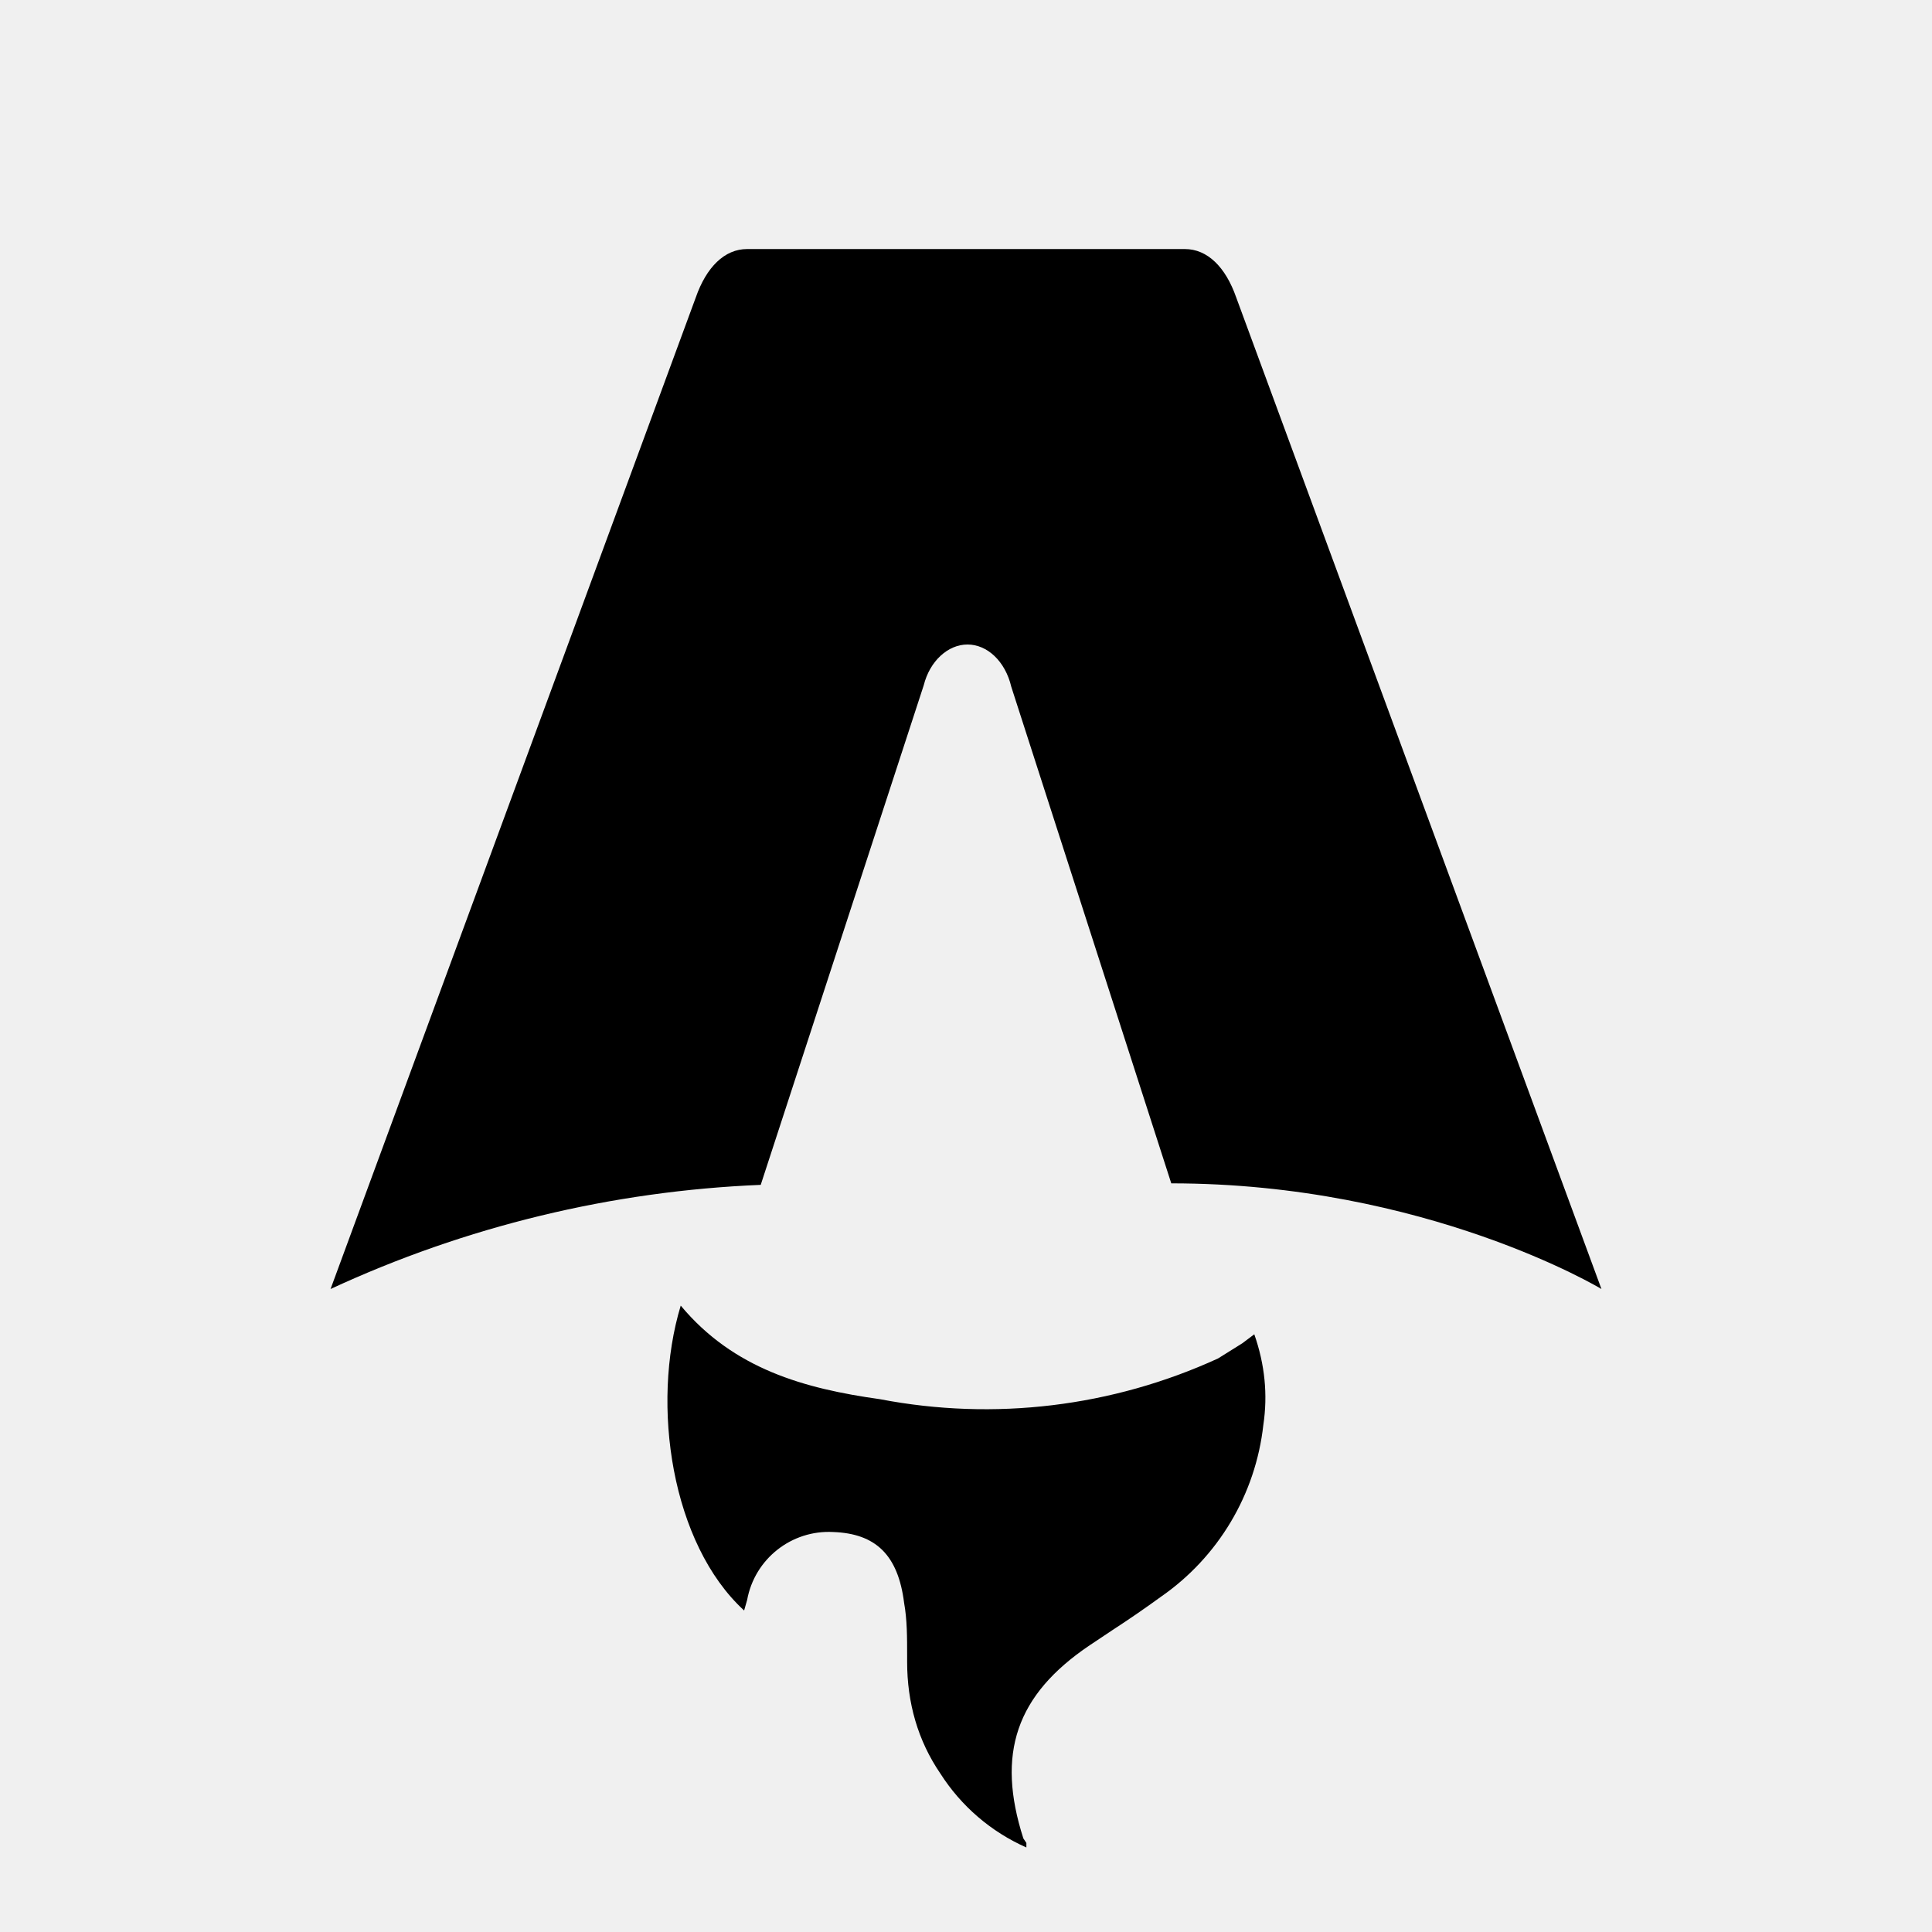
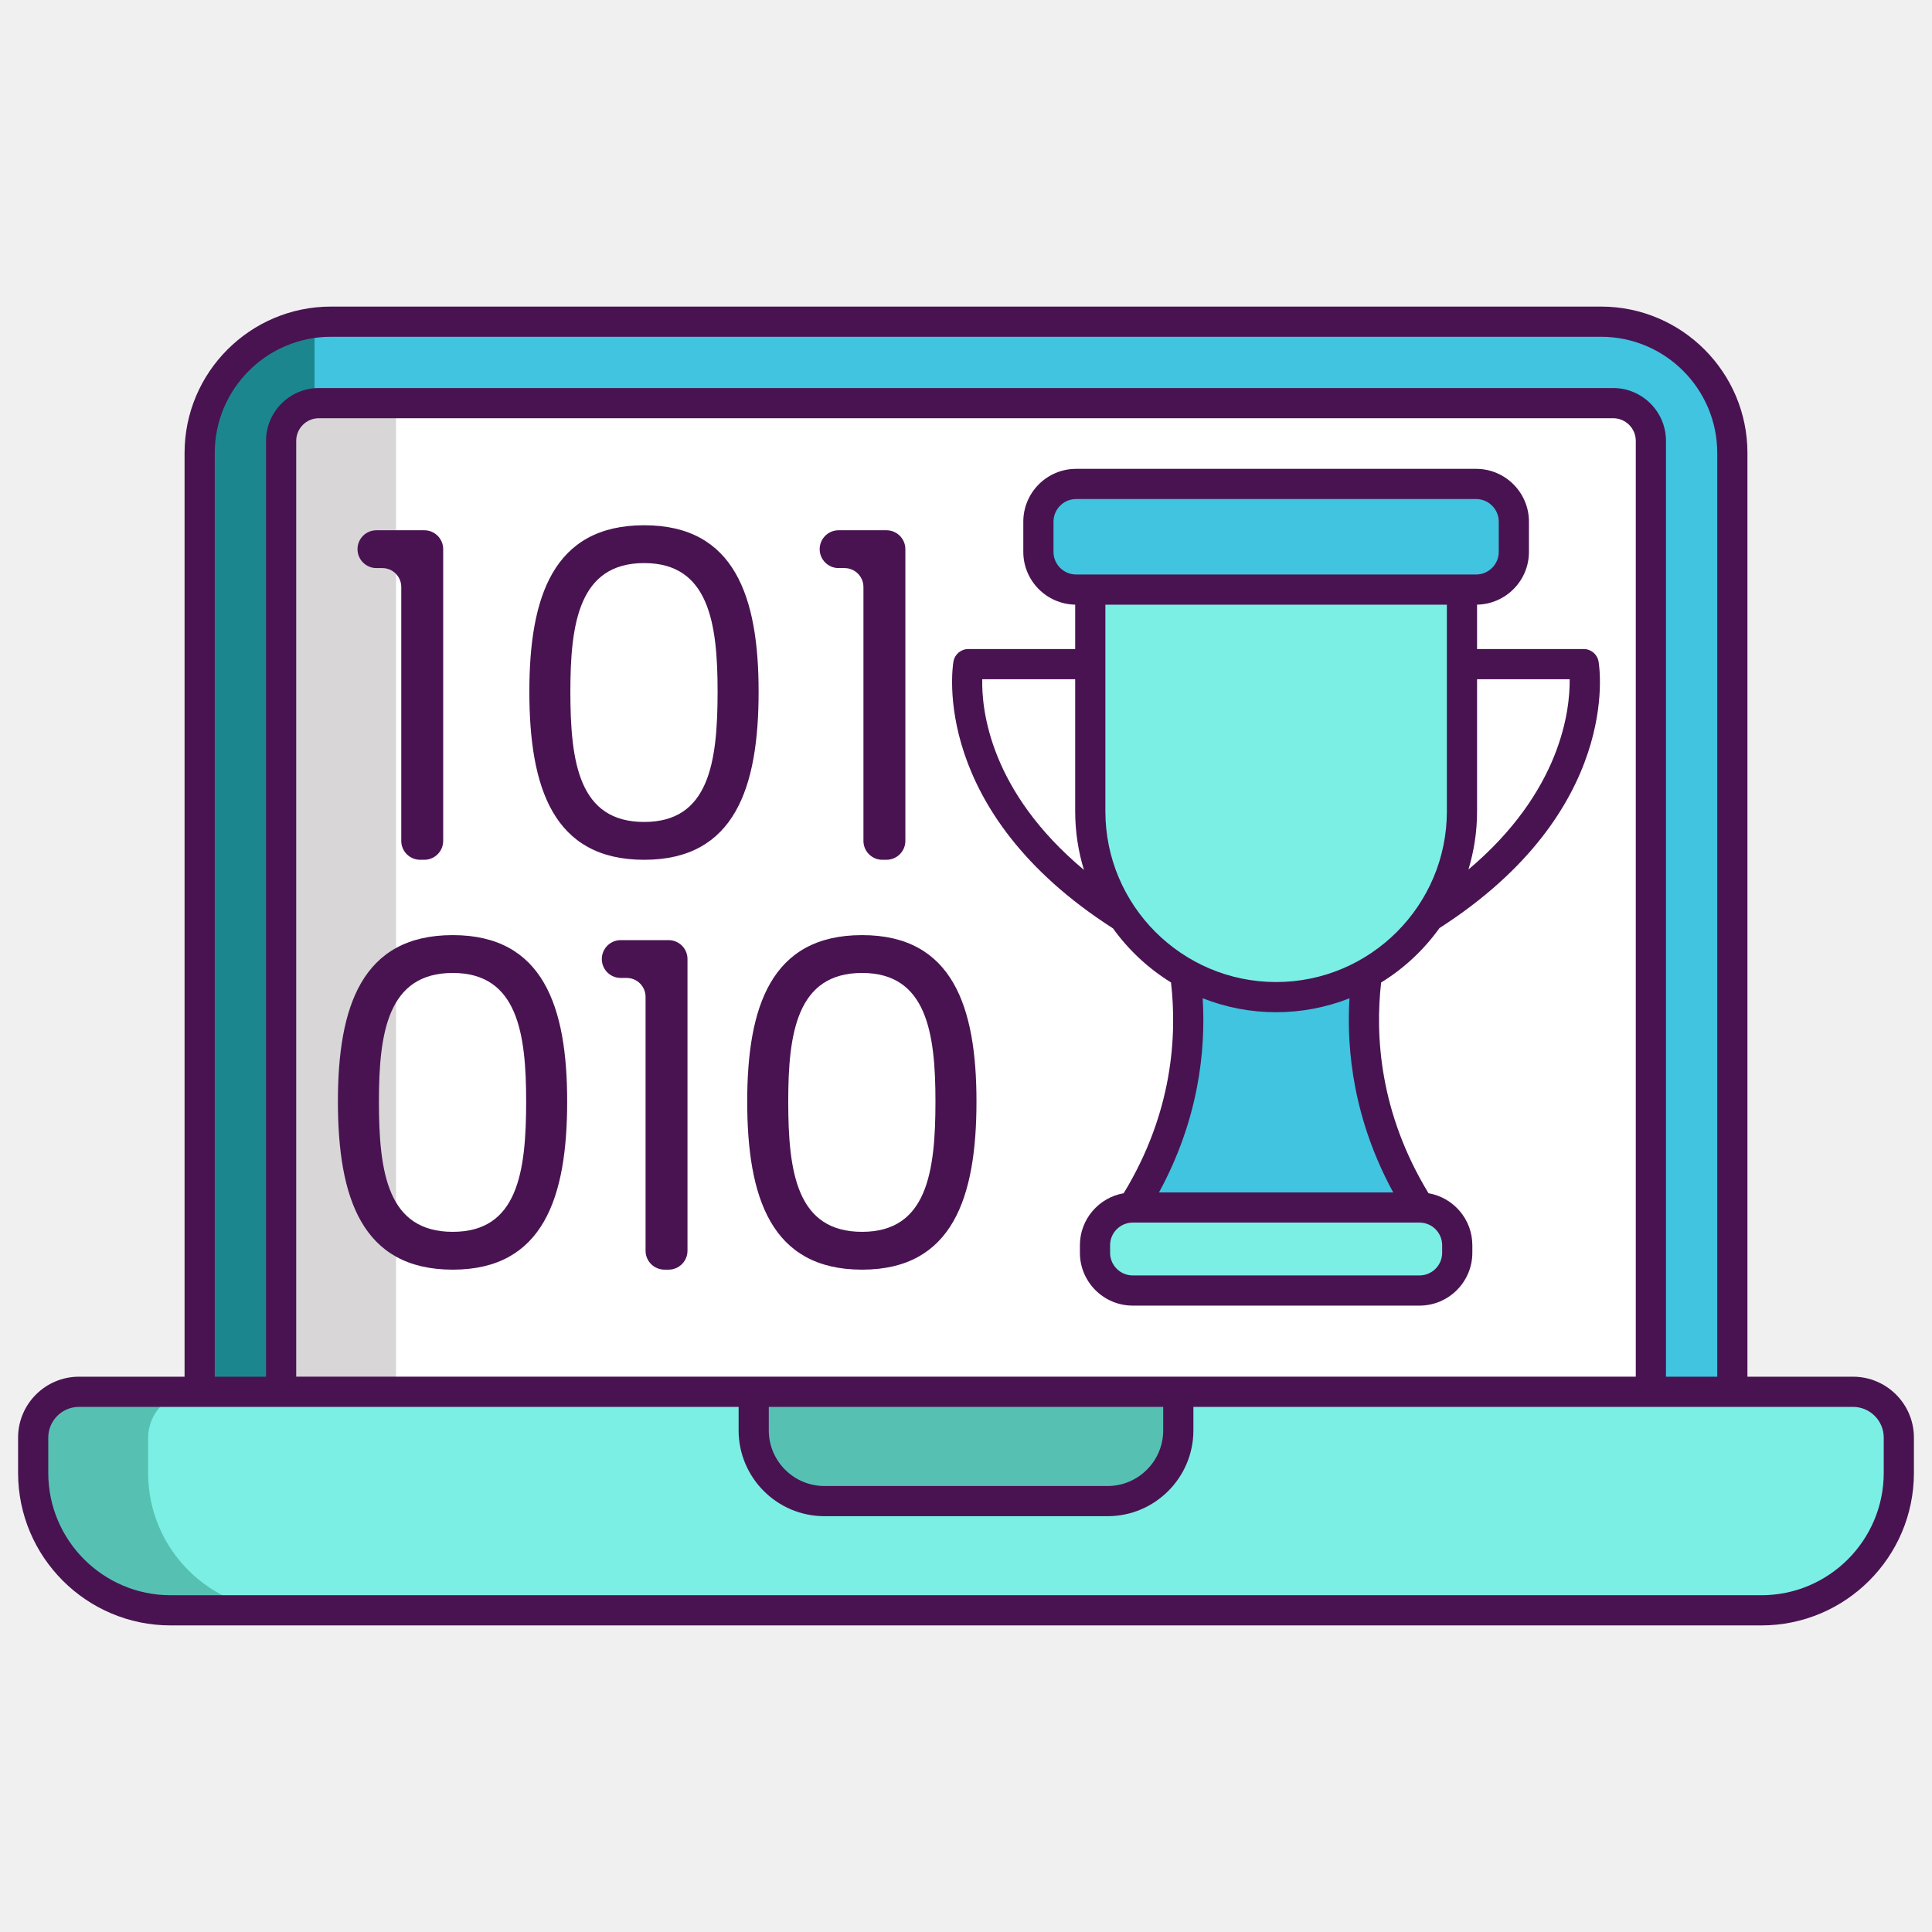
- <svg xmlns="http://www.w3.org/2000/svg" fill="none" viewBox="0 0 128 128">
-   <path d="M50.4 78.5a75.1 75.1 0 0 0-28.5 6.9l24.2-65.7c.7-2 1.9-3.2 3.4-3.2h29c1.5 0 2.7 1.2 3.4 3.2l24.2 65.7s-11.6-7-28.5-7L67 45.5c-.4-1.7-1.6-2.8-2.9-2.8-1.3 0-2.5 1.1-2.9 2.7L50.4 78.5Zm-1.1 28.2Zm-4.2-20.2c-2 6.6-.6 15.8 4.2 20.2a17.5 17.5 0 0 1 .2-.7 5.5 5.5 0 0 1 5.7-4.5c2.8.1 4.3 1.5 4.7 4.7.2 1.1.2 2.3.2 3.5v.4c0 2.7.7 5.2 2.2 7.4a13 13 0 0 0 5.7 4.9v-.3l-.2-.3c-1.8-5.6-.5-9.5 4.4-12.8l1.5-1a73 73 0 0 0 3.2-2.2 16 16 0 0 0 6.8-11.4c.3-2 .1-4-.6-6l-.8.6-1.6 1a37 37 0 0 1-22.4 2.7c-5-.7-9.7-2-13.2-6.2Z" />
-   <style>
-         path { fill: #000; }
-         @media (prefers-color-scheme: dark) {
-             path { fill: #FFF; }
-         }
-     </style>
+ <svg xmlns="http://www.w3.org/2000/svg" x="0px" y="0px" viewBox="0 0 256 256" style="enable-background:new 0 0 256 256;" xml:space="preserve">
+   <style type="text/css">
+ 	.st0{fill:#D73735;}
+ 	.st1{fill:#F85252;}
+ 	.st2{fill:#EDAF85;}
+ 	.st3{fill:#F7C09A;}
+ 	.st4{fill:#D8D6D7;}
+ 	.st5{fill:#FFFFFF;}
+ 	.st6{fill:#1C868E;}
+ 	.st7{fill:#40C4DF;}
+ 	.st8{fill:#491352;}
+ 	.st9{fill:#56C1B3;}
+ 	.st10{fill:#7BEFE4;}
+ </style>
+   <g>
+     <path class="st6" d="M229.539,60.048v124.4H26.459v-124.4c0-8.87,6.64-16.2,15.23-17.26c0.71-0.09,1.44-0.14,2.17-0.14h168.28   C221.749,42.648,229.539,50.438,229.539,60.048z" />
+     <path class="st7" d="M229.539,60.048v124.4H41.689V42.788c0.71-0.09,1.44-0.14,2.17-0.14h168.28   C221.749,42.648,229.539,50.438,229.539,60.048z" />
+     <path class="st9" d="M251.599,190.518v4.67c0,10.06-8.15,18.22-18.21,18.22H22.609c-10.06,0-18.21-8.16-18.21-18.22v-4.67   c0-3.35,2.72-6.07,6.07-6.07h235.06C248.879,184.448,251.599,187.168,251.599,190.518z" />
+     <path class="st10" d="M251.599,190.518v4.67c0,10.06-8.15,18.22-18.21,18.22H37.839c-10.06,0-18.21-8.16-18.21-18.22v-4.67   c0-3.35,2.72-6.07,6.07-6.07h219.83C248.879,184.448,251.599,187.168,251.599,190.518z" />
+     <path class="st4" d="M218.749,58.448v126h-181.5v-126c0-2.57,1.94-4.69,4.44-4.96c0.18-0.03,0.37-0.04,0.56-0.04h171.5   C216.509,53.448,218.749,55.688,218.749,58.448z" />
+     <path class="st5" d="M218.749,58.448v126H52.479v-131h161.27C216.509,53.448,218.749,55.688,218.749,58.448z" />
+     <path class="st7" d="M229.539,60.048v124.4h-10.79v-126c0-2.76-2.24-5-5-5h-171.5c-0.19,0-0.38,0.01-0.56,0.04v-10.7   c0.71-0.09,1.44-0.14,2.17-0.14h168.28C221.749,42.648,229.539,50.438,229.539,60.048z" />
+     <path class="st9" d="M156.328,184.574v5.111c0,5.172-4.201,9.373-9.373,9.373h-37.515c-5.172,0-9.373-4.201-9.373-9.373v-5.111   H156.328z" />
+     <path class="st10" d="M188.093,171h-38c-2.761,0-5-2.239-5-5v-1c0-2.761,2.239-5,5-5h38c2.761,0,5,2.239,5,5v1   C193.093,168.761,190.855,171,188.093,171z" />
+     <path class="st7" d="M157.03,128.96c1.1,8,0.53,19.31-6.94,31.04h38c-7.46-11.73-8.04-23.03-6.95-31.03L157.03,128.96z" />
+     <path class="st7" d="M195.593,78.125h-53c-2.761,0-5-2.239-5-5v-4c0-2.761,2.239-5,5-5h53c2.761,0,5,2.239,5,5v4   C200.593,75.886,198.355,78.125,195.593,78.125z" />
+     <path class="st10" d="M169.093,132.125L169.093,132.125c-13.6,0-24.625-11.025-24.625-24.625V78.125h49.25V107.5   C193.718,121.1,182.693,132.125,169.093,132.125z" />
+     <g>
+       <path class="st8" d="M49.879,75.274h0.785c1.384,0,2.506,1.122,2.506,2.506v33.64c0,1.384,1.122,2.506,2.506,2.506h0.543    c1.384,0,2.506-1.122,2.506-2.506V72.768c0-1.384-1.122-2.506-2.506-2.506h-6.341c-1.384,0-2.506,1.122-2.506,2.506    S48.494,75.274,49.879,75.274z" />
+       <path class="st8" d="M85.361,69.598c-12.079,0-15.219,9.542-15.219,22.044c0,12.683,3.14,22.285,15.219,22.285    c12.019,0,15.159-9.603,15.159-22.285C100.519,79.14,97.379,69.598,85.361,69.598z M85.361,108.914    c-8.636,0-9.784-7.852-9.784-17.272c0-9.06,1.147-17.031,9.784-17.031c8.576,0,9.724,7.972,9.724,17.031    C95.084,101.063,93.936,108.914,85.361,108.914z" />
+       <path class="st8" d="M111.119,75.274h0.785c1.384,0,2.506,1.122,2.506,2.506v33.64c0,1.384,1.122,2.506,2.506,2.506h0.543    c1.384,0,2.506-1.122,2.506-2.506V72.768c0-1.384-1.122-2.506-2.506-2.506h-6.341c-1.384,0-2.506,1.122-2.506,2.506    S109.735,75.274,111.119,75.274z" />
+       <path class="st8" d="M59.994,123.907c-12.079,0-15.219,9.542-15.219,22.044c0,12.683,3.14,22.285,15.219,22.285    c12.019,0,15.159-9.603,15.159-22.285C75.153,133.449,72.013,123.907,59.994,123.907z M59.994,163.224    c-8.636,0-9.784-7.852-9.784-17.272c0-9.06,1.147-17.031,9.784-17.031c8.576,0,9.724,7.972,9.724,17.031    C69.718,155.372,68.57,163.224,59.994,163.224z" />
+       <path class="st8" d="M88.591,124.571H82.25c-1.384,0-2.506,1.122-2.506,2.506s1.122,2.506,2.506,2.506h0.785    c1.384,0,2.506,1.122,2.506,2.506v33.64c0,1.384,1.122,2.506,2.506,2.506h0.543c1.384,0,2.506-1.122,2.506-2.506v-38.652    C91.098,125.693,89.976,124.571,88.591,124.571z" />
+       <path class="st8" d="M114.229,123.907c-12.079,0-15.219,9.542-15.219,22.044c0,12.683,3.14,22.285,15.219,22.285    c12.019,0,15.159-9.603,15.159-22.285C129.388,133.449,126.248,123.907,114.229,123.907z M114.229,163.224    c-8.636,0-9.784-7.852-9.784-17.272c0-9.06,1.148-17.031,9.784-17.031c8.576,0,9.724,7.972,9.724,17.031    C123.953,155.372,122.805,163.224,114.229,163.224z" />
+       <path class="st8" d="M245.534,182.42h-13.989V60.024c0-10.697-8.703-19.4-19.399-19.4H43.855c-10.697,0-19.399,8.703-19.399,19.4    V182.42H10.466c-4.45,0-8.07,3.62-8.07,8.07v4.675c0,11.145,9.066,20.211,20.211,20.211h210.786    c11.145,0,20.211-9.066,20.211-20.211v-4.675C253.604,186.04,249.984,182.42,245.534,182.42z M28.456,60.024    c0-8.492,6.908-15.4,15.399-15.4h168.29c8.491,0,15.399,6.908,15.399,15.4V182.42h-6.794V58.417c0-3.859-3.14-7-7-7H42.25    c-3.86,0-7,3.141-7,7V182.42h-6.794V60.024z M39.25,182.417v-124c0-1.654,1.346-3,3-3h171.5c1.654,0,3,1.346,3,3v124H39.25z     M154.13,186.42v3.111c0,4.065-3.307,7.373-7.373,7.373h-37.515c-4.065,0-7.373-3.308-7.373-7.373v-3.111H154.13z     M249.604,195.165c0,8.938-7.272,16.211-16.211,16.211H22.607c-8.939,0-16.211-7.272-16.211-16.211v-4.675    c0-2.244,1.826-4.07,4.07-4.07c10.781,0,77.813,0,87.404,0v3.111c0,6.271,5.102,11.373,11.373,11.373h37.515    c6.271,0,11.373-5.102,11.373-11.373v-3.111c9.575,0,76.621,0,87.404,0c2.244,0,4.07,1.826,4.07,4.07V195.165z" />
+       <path class="st8" d="M209.848,86h-14.13v-5.881c3.802-0.068,6.875-3.176,6.875-6.994v-4c0-3.859-3.14-7-7-7h-53    c-3.86,0-7,3.141-7,7v4c0,3.817,3.073,6.926,6.875,6.994V86h-14.16c-0.974,0-1.806,0.701-1.971,1.661    c-0.138,0.806-3.089,19.831,21.138,35.352c2.062,2.865,4.675,5.308,7.688,7.165c0.813,7.042,0.235,17.258-6.27,27.932    c-3.289,0.572-5.8,3.44-5.8,6.89v1c0,3.859,3.14,7,7,7h38c3.86,0,7-3.141,7-7v-1c0-3.452-2.514-6.322-5.807-6.891    c-6.496-10.674-7.082-20.884-6.279-27.921c3.033-1.867,5.66-4.326,7.73-7.212c24.165-15.514,21.22-34.51,21.081-35.315    C211.654,86.701,210.822,86,209.848,86z M139.593,73.125v-4c0-1.654,1.346-3,3-3h53c1.654,0,3,1.346,3,3v4c0,1.654-1.346,3-3,3    c-10.17,0-42.786,0-53,0C140.939,76.125,139.593,74.779,139.593,73.125z M130.152,90h12.316v17.5c0,2.7,0.407,5.306,1.158,7.764    C131.159,104.842,130.062,94.063,130.152,90z M191.093,165v1c0,1.654-1.346,3-3,3h-38c-1.654,0-3-1.346-3-3v-1    c0-1.654,1.346-3,3-3h38C189.748,162,191.093,163.346,191.093,165z M184.608,158h-31.034c5.23-9.607,6.215-18.752,5.787-25.725    c6.255,2.466,13.195,2.467,19.452,0.005C178.393,139.249,179.382,148.392,184.608,158z M191.718,107.5    c0,12.476-10.149,22.625-22.625,22.625s-22.625-10.149-22.625-22.625V80.125h45.25V107.5z M194.575,115.214    c0.741-2.443,1.144-5.032,1.144-7.714V90h12.271C208.041,94.051,206.879,104.857,194.575,115.214z" />
+     </g>
+   </g>
</svg>
